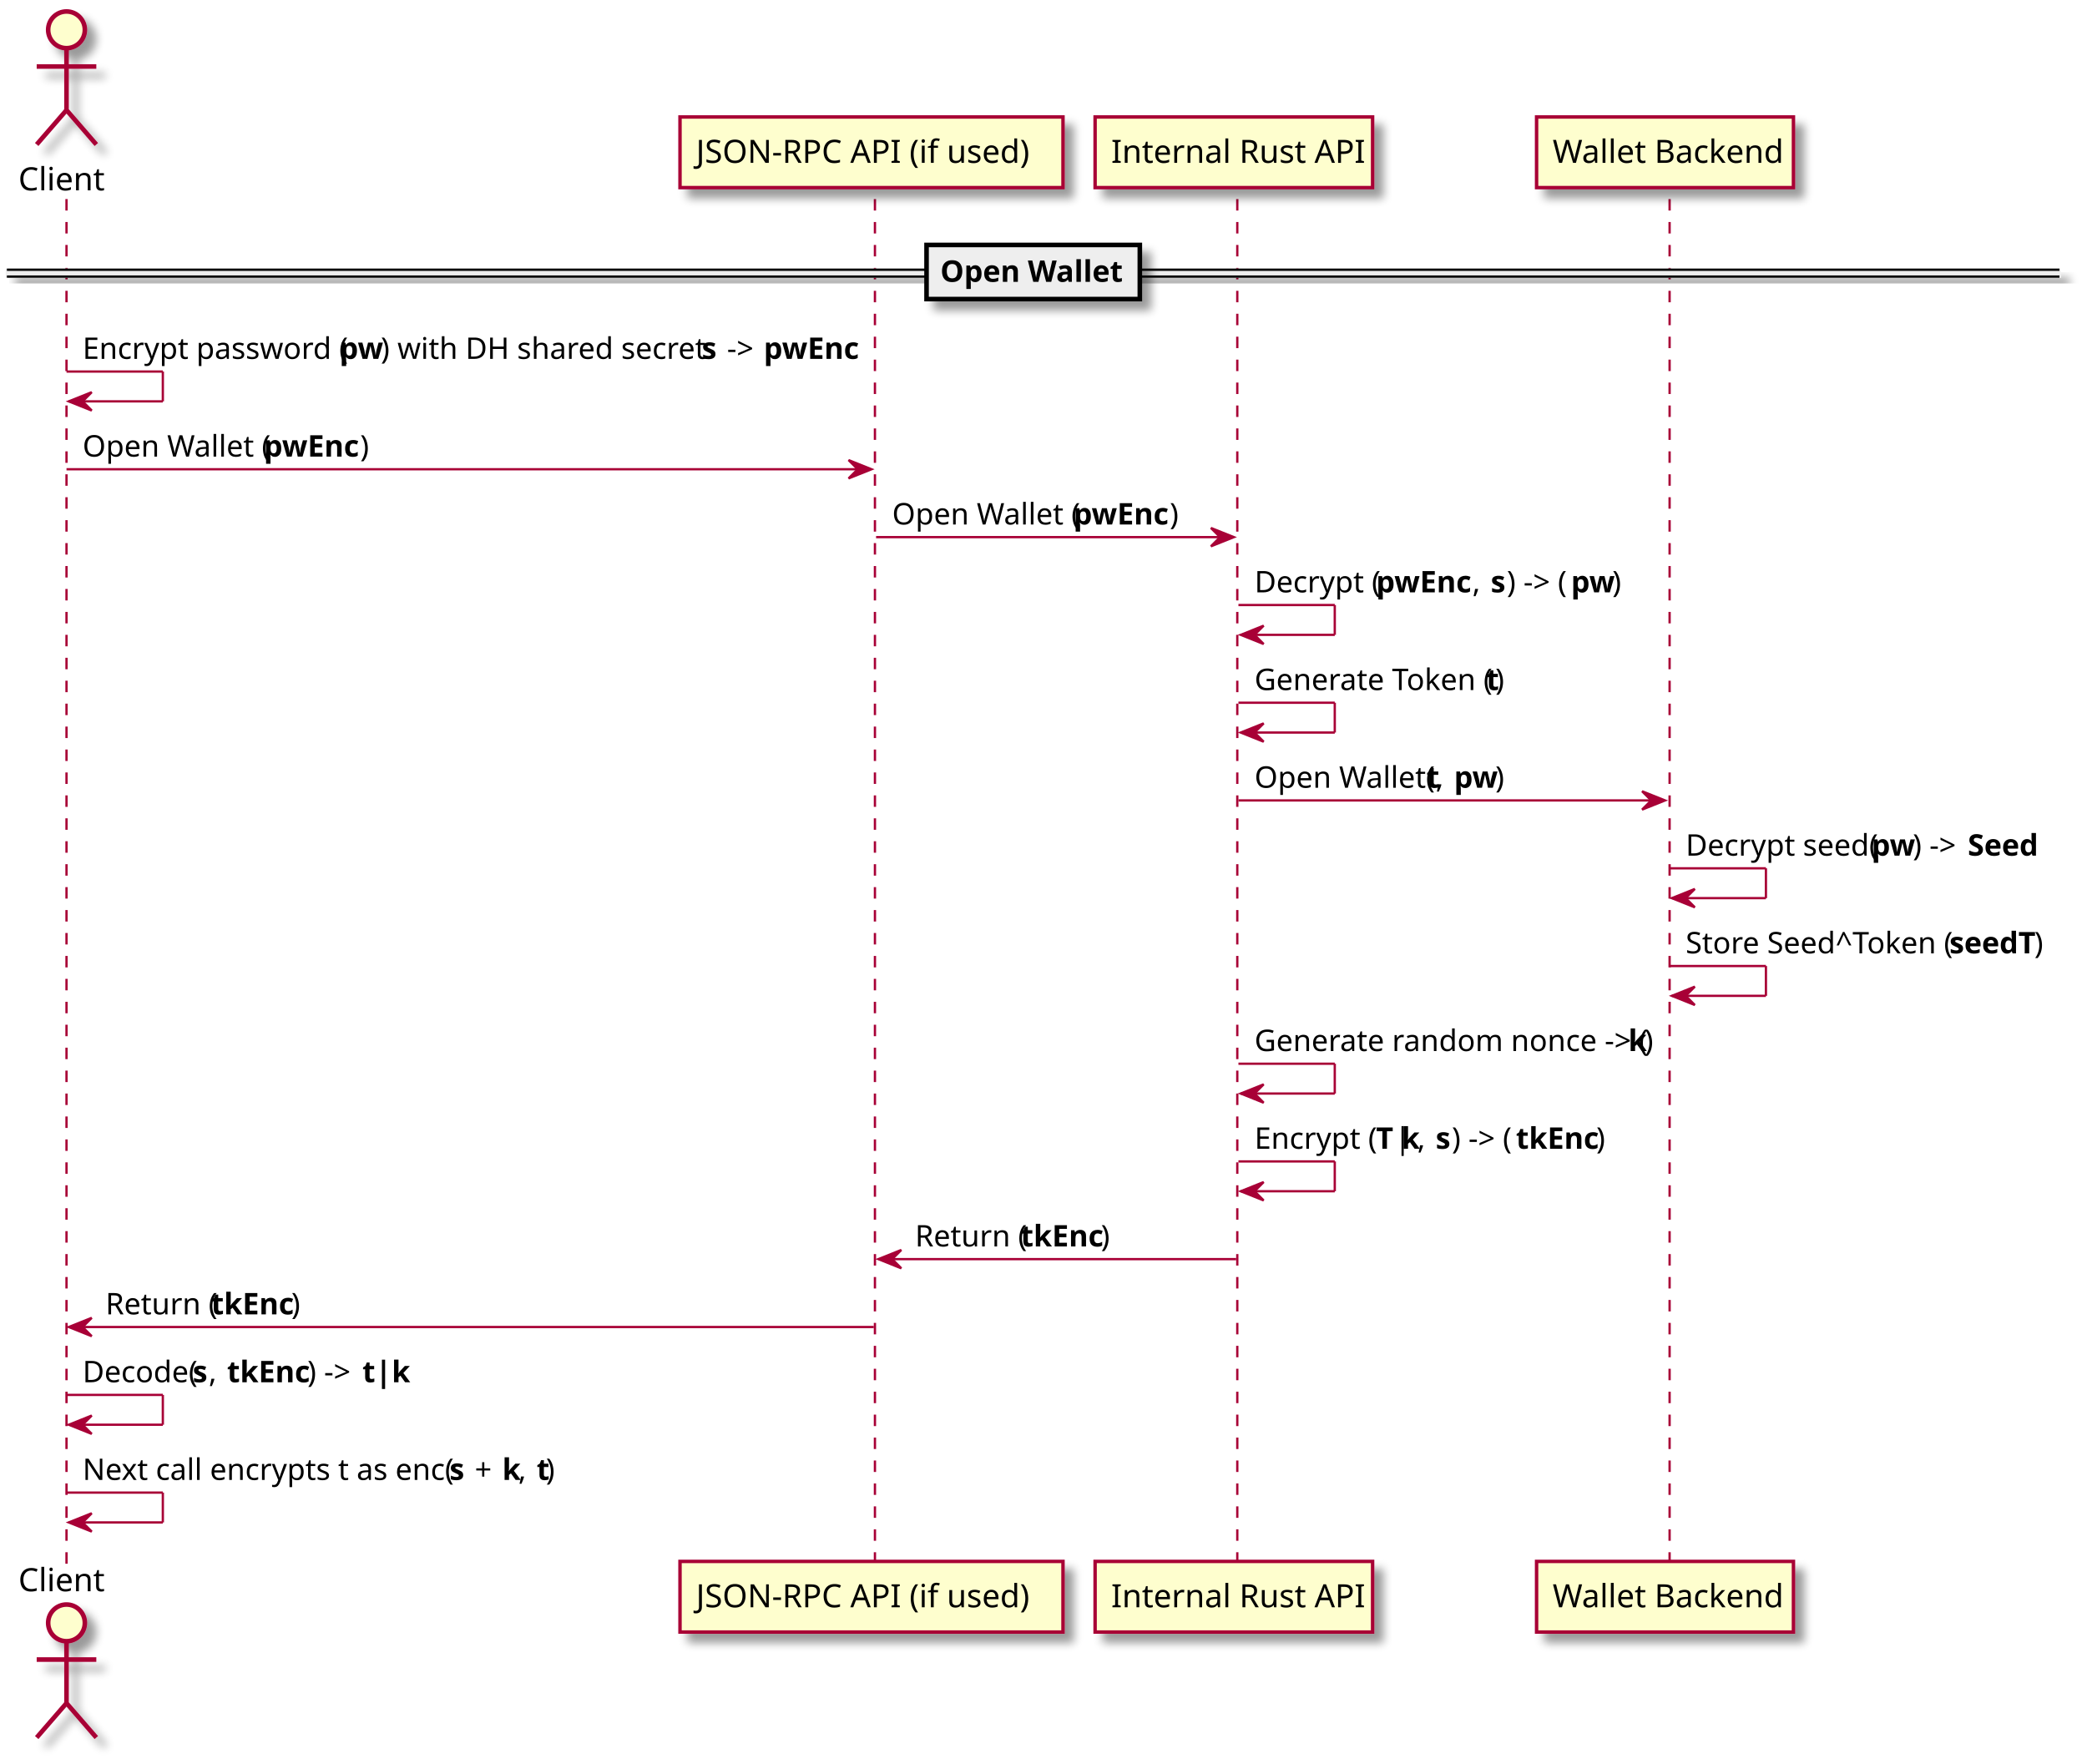
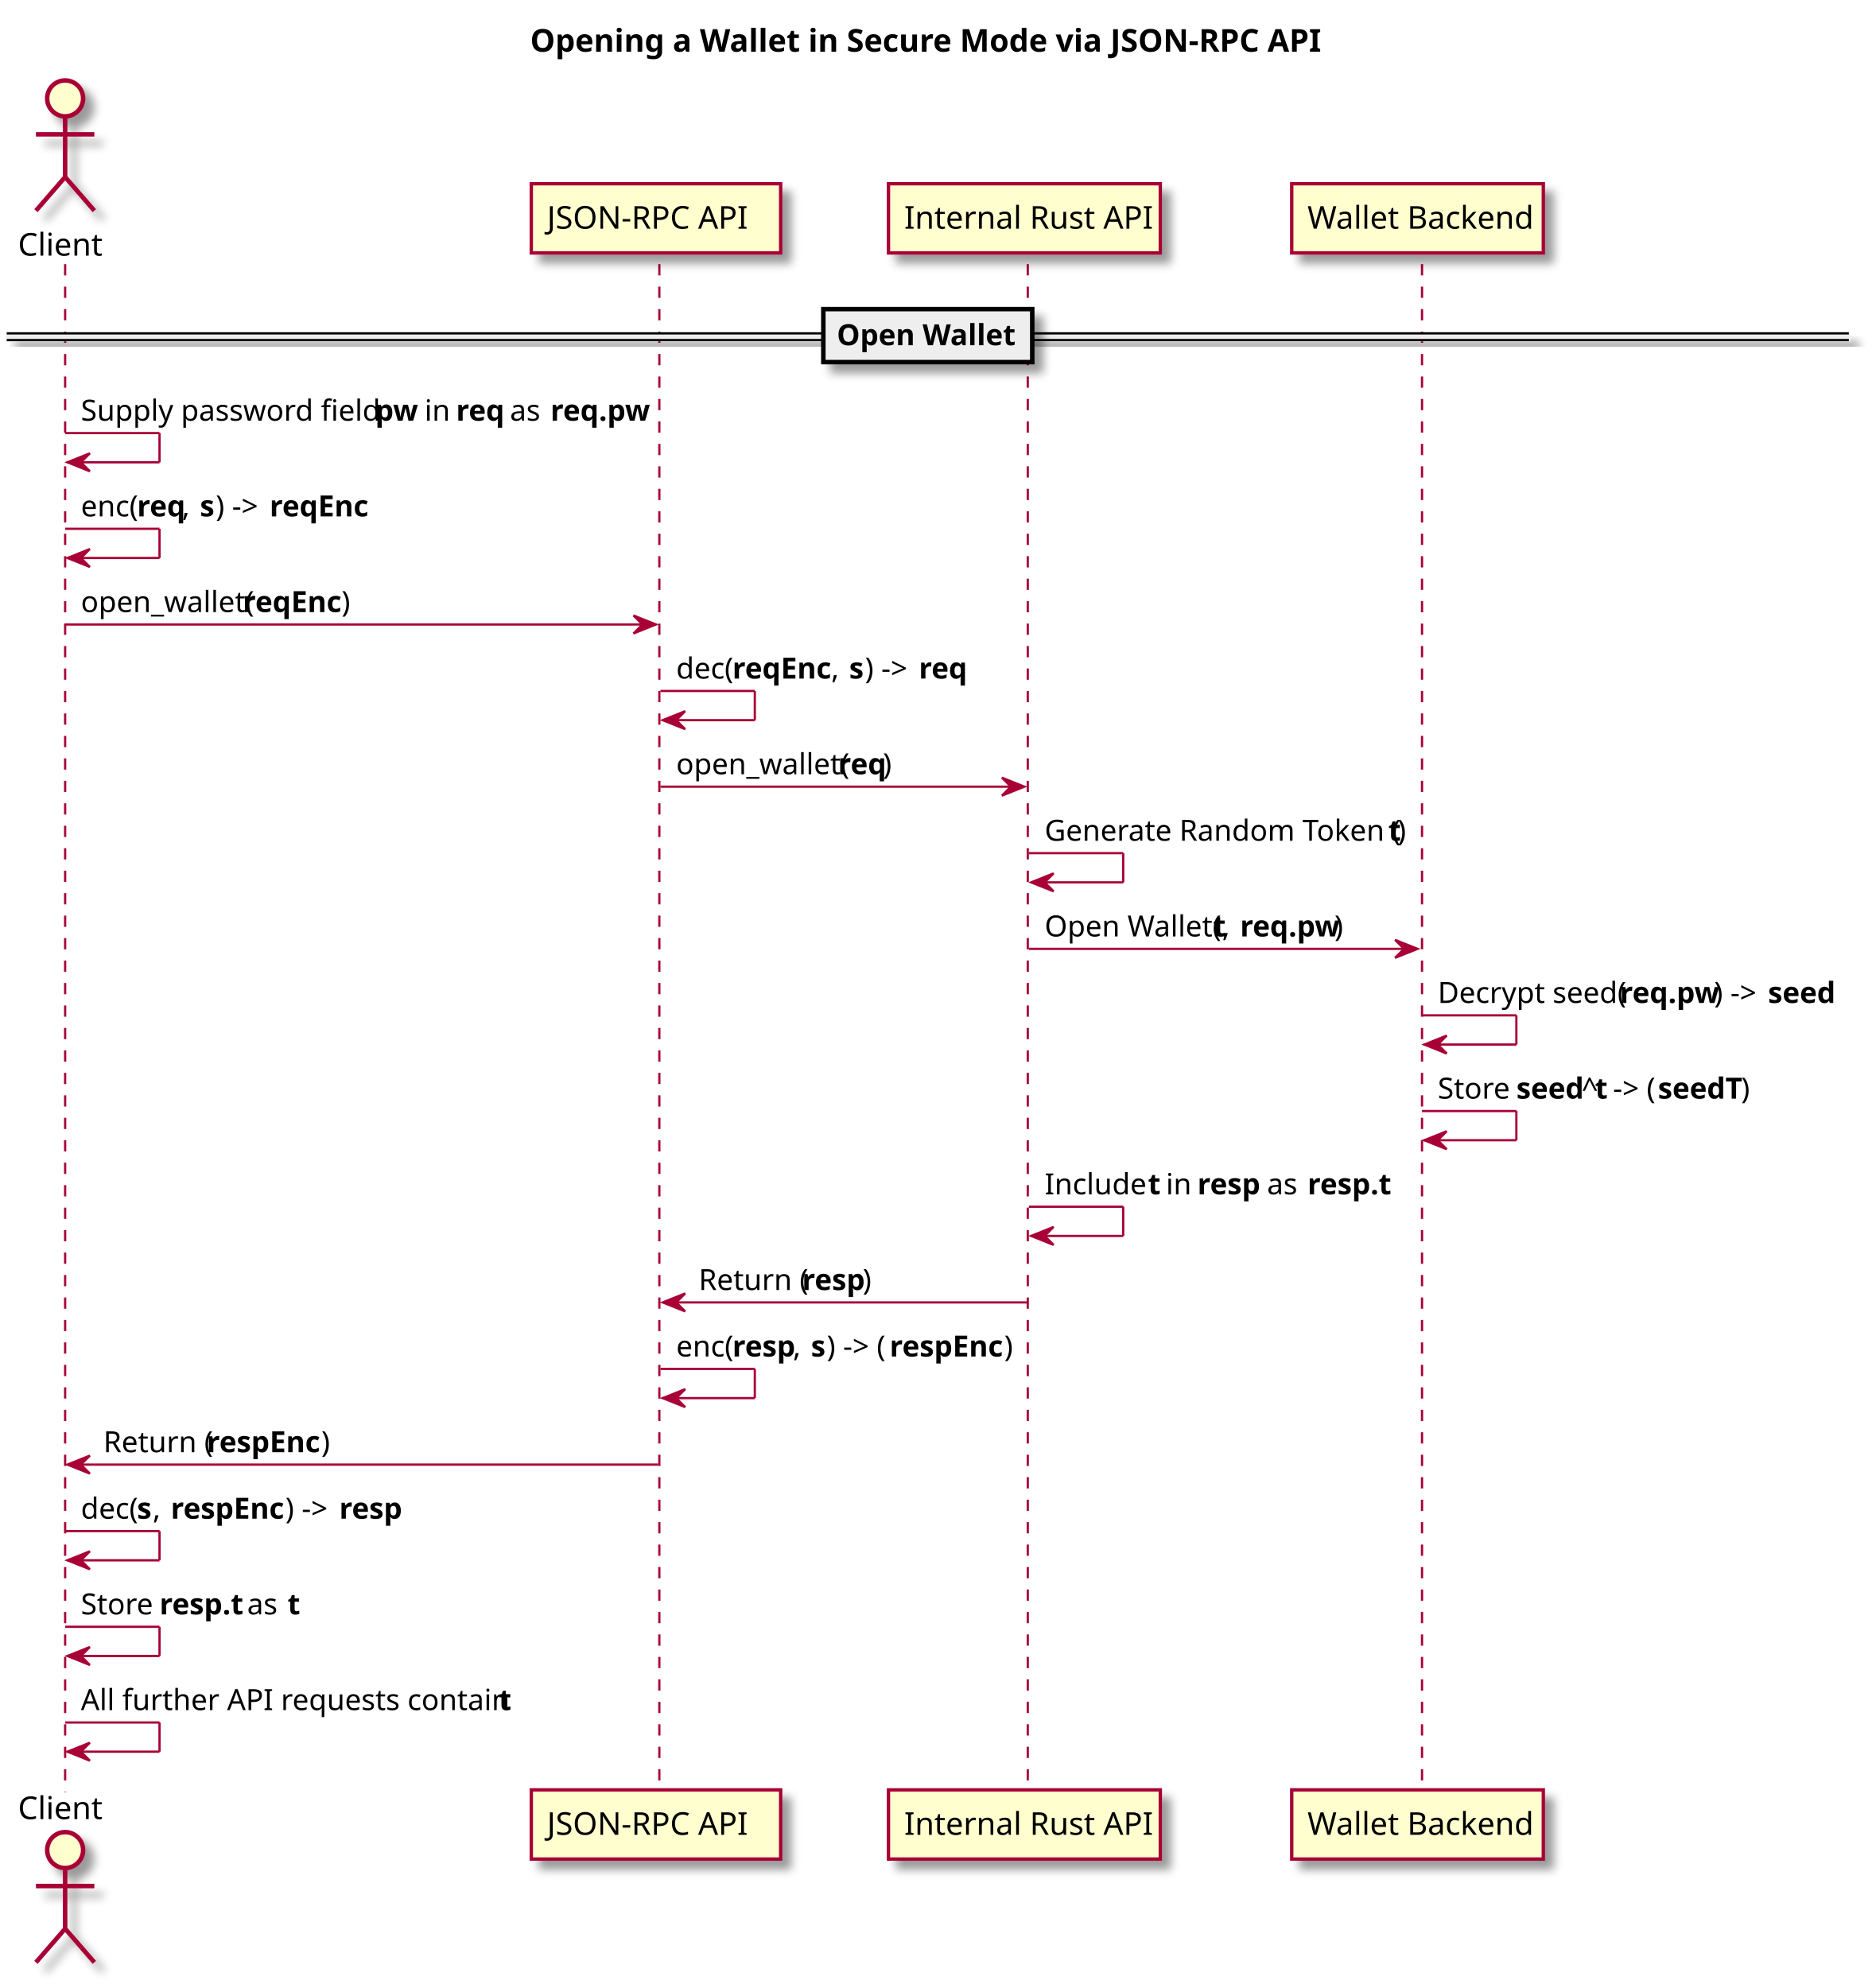
- <svg xmlns="http://www.w3.org/2000/svg" contentScriptType="application/ecmascript" contentStyleType="text/css" height="769px" preserveAspectRatio="none" style="width:910px;height:769px;" version="1.1" viewBox="0 0 910 769" width="910px" zoomAndPan="magnify">
+ <svg xmlns="http://www.w3.org/2000/svg" contentScriptType="application/ecmascript" contentStyleType="text/css" height="885px" preserveAspectRatio="none" style="width:835px;height:885px;" version="1.1" viewBox="0 0 835 885" width="835px" zoomAndPan="magnify">
  <defs>
-     <filter height="300%" id="fczcr9unt7m9t" width="300%" x="-1" y="-1">
+     <filter height="300%" id="flfa17tx7fhug" width="300%" x="-1" y="-1">
      <feGaussianBlur result="blurOut" stdDeviation="2.0" />
      <feColorMatrix in="blurOut" result="blurOut2" type="matrix" values="0 0 0 0 0 0 0 0 0 0 0 0 0 0 0 0 0 0 .4 0" />
      <feOffset dx="4.0" dy="4.0" in="blurOut2" result="blurOut3" />
      <feBlend in="SourceGraphic" in2="blurOut3" mode="normal" />
    </filter>
  </defs>
  <g>
-     <line style="stroke: #A80036; stroke-width: 1.0; stroke-dasharray: 5.0,5.0;" x1="29" x2="29" y1="86.8" y2="681.8" />
-     <line style="stroke: #A80036; stroke-width: 1.0; stroke-dasharray: 5.0,5.0;" x1="381.5" x2="381.5" y1="86.8" y2="681.8" />
-     <line style="stroke: #A80036; stroke-width: 1.0; stroke-dasharray: 5.0,5.0;" x1="539.5" x2="539.5" y1="86.8" y2="681.8" />
-     <line style="stroke: #A80036; stroke-width: 1.0; stroke-dasharray: 5.0,5.0;" x1="728" x2="728" y1="86.8" y2="681.8" />
-     <text fill="#000000" font-family="sans-serif" font-size="14" lengthAdjust="spacingAndGlyphs" textLength="36" x="8" y="83.006">Client</text>
-     <ellipse cx="29" cy="13" fill="#FEFECE" filter="url(#fczcr9unt7m9t)" rx="8" ry="8" style="stroke: #A80036; stroke-width: 2.0;" />
-     <path d="M29,21 L29,48 M16,29 L42,29 M29,48 L16,63 M29,48 L42,63 " fill="none" filter="url(#fczcr9unt7m9t)" style="stroke: #A80036; stroke-width: 2.0;" />
-     <text fill="#000000" font-family="sans-serif" font-size="14" lengthAdjust="spacingAndGlyphs" textLength="36" x="8" y="693.806">Client</text>
-     <ellipse cx="29" cy="707.6" fill="#FEFECE" filter="url(#fczcr9unt7m9t)" rx="8" ry="8" style="stroke: #A80036; stroke-width: 2.0;" />
-     <path d="M29,715.6 L29,742.6 M16,723.6 L42,723.6 M29,742.6 L16,757.6 M29,742.6 L42,757.6 " fill="none" filter="url(#fczcr9unt7m9t)" style="stroke: #A80036; stroke-width: 2.0;" />
-     <rect fill="#FEFECE" filter="url(#fczcr9unt7m9t)" height="30.8" style="stroke: #A80036; stroke-width: 1.5;" width="167" x="296.5" y="51" />
-     <text fill="#000000" font-family="sans-serif" font-size="14" lengthAdjust="spacingAndGlyphs" textLength="153" x="303.5" y="71.006">JSON-RPC API (if used)</text>
-     <rect fill="#FEFECE" filter="url(#fczcr9unt7m9t)" height="30.8" style="stroke: #A80036; stroke-width: 1.5;" width="167" x="296.5" y="680.8" />
-     <text fill="#000000" font-family="sans-serif" font-size="14" lengthAdjust="spacingAndGlyphs" textLength="153" x="303.5" y="700.806">JSON-RPC API (if used)</text>
-     <rect fill="#FEFECE" filter="url(#fczcr9unt7m9t)" height="30.8" style="stroke: #A80036; stroke-width: 1.5;" width="121" x="477.5" y="51" />
-     <text fill="#000000" font-family="sans-serif" font-size="14" lengthAdjust="spacingAndGlyphs" textLength="107" x="484.5" y="71.006">Internal Rust API</text>
-     <rect fill="#FEFECE" filter="url(#fczcr9unt7m9t)" height="30.8" style="stroke: #A80036; stroke-width: 1.5;" width="121" x="477.5" y="680.8" />
-     <text fill="#000000" font-family="sans-serif" font-size="14" lengthAdjust="spacingAndGlyphs" textLength="107" x="484.5" y="700.806">Internal Rust API</text>
-     <rect fill="#FEFECE" filter="url(#fczcr9unt7m9t)" height="30.8" style="stroke: #A80036; stroke-width: 1.5;" width="112" x="670" y="51" />
-     <text fill="#000000" font-family="sans-serif" font-size="14" lengthAdjust="spacingAndGlyphs" textLength="98" x="677" y="71.006">Wallet Backend</text>
-     <rect fill="#FEFECE" filter="url(#fczcr9unt7m9t)" height="30.8" style="stroke: #A80036; stroke-width: 1.5;" width="112" x="670" y="680.8" />
-     <text fill="#000000" font-family="sans-serif" font-size="14" lengthAdjust="spacingAndGlyphs" textLength="98" x="677" y="700.806">Wallet Backend</text>
-     <rect fill="#EEEEEE" filter="url(#fczcr9unt7m9t)" height="3" style="stroke: #EEEEEE; stroke-width: 1.0;" width="895" x="3" y="117.6" />
-     <line style="stroke: #000000; stroke-width: 1.0;" x1="3" x2="898" y1="117.6" y2="117.6" />
-     <line style="stroke: #000000; stroke-width: 1.0;" x1="3" x2="898" y1="120.6" y2="120.6" />
-     <rect fill="#EEEEEE" filter="url(#fczcr9unt7m9t)" height="23.6" style="stroke: #000000; stroke-width: 2.0;" width="93" x="404" y="106.8" />
-     <text fill="#000000" font-family="sans-serif" font-size="13" font-weight="bold" lengthAdjust="spacingAndGlyphs" textLength="75" x="410" y="122.877">Open Wallet</text>
-     <line style="stroke: #A80036; stroke-width: 1.0;" x1="29" x2="71" y1="162" y2="162" />
-     <line style="stroke: #A80036; stroke-width: 1.0;" x1="71" x2="71" y1="162" y2="175" />
-     <line style="stroke: #A80036; stroke-width: 1.0;" x1="30" x2="71" y1="175" y2="175" />
-     <polygon fill="#A80036" points="40,171,30,175,40,179,36,175" style="stroke: #A80036; stroke-width: 1.0;" />
-     <text fill="#000000" font-family="sans-serif" font-size="13" lengthAdjust="spacingAndGlyphs" textLength="112" x="36" y="156.477">Encrypt password (</text>
-     <text fill="#000000" font-family="sans-serif" font-size="13" font-weight="bold" lengthAdjust="spacingAndGlyphs" textLength="18" x="148" y="156.477">pw</text>
-     <text fill="#000000" font-family="sans-serif" font-size="13" lengthAdjust="spacingAndGlyphs" textLength="136" x="166" y="156.477">) with DH shared secret</text>
-     <text fill="#000000" font-family="sans-serif" font-size="13" font-weight="bold" lengthAdjust="spacingAndGlyphs" textLength="7" x="306" y="156.477">s</text>
-     <text fill="#000000" font-family="sans-serif" font-size="13" lengthAdjust="spacingAndGlyphs" textLength="12" x="317" y="156.477">-&gt;</text>
-     <text fill="#000000" font-family="sans-serif" font-size="13" font-weight="bold" lengthAdjust="spacingAndGlyphs" textLength="42" x="333" y="156.477">pwEnc</text>
-     <polygon fill="#A80036" points="370,200.6,380,204.6,370,208.6,374,204.6" style="stroke: #A80036; stroke-width: 1.0;" />
-     <line style="stroke: #A80036; stroke-width: 1.0;" x1="29" x2="376" y1="204.6" y2="204.6" />
-     <text fill="#000000" font-family="sans-serif" font-size="13" lengthAdjust="spacingAndGlyphs" textLength="79" x="36" y="199.077">Open Wallet (</text>
-     <text fill="#000000" font-family="sans-serif" font-size="13" font-weight="bold" lengthAdjust="spacingAndGlyphs" textLength="42" x="115" y="199.077">pwEnc</text>
-     <text fill="#000000" font-family="sans-serif" font-size="13" lengthAdjust="spacingAndGlyphs" textLength="4" x="157" y="199.077">)</text>
-     <polygon fill="#A80036" points="528,230.2,538,234.2,528,238.2,532,234.2" style="stroke: #A80036; stroke-width: 1.0;" />
-     <line style="stroke: #A80036; stroke-width: 1.0;" x1="382" x2="534" y1="234.2" y2="234.2" />
-     <text fill="#000000" font-family="sans-serif" font-size="13" lengthAdjust="spacingAndGlyphs" textLength="79" x="389" y="228.677">Open Wallet (</text>
-     <text fill="#000000" font-family="sans-serif" font-size="13" font-weight="bold" lengthAdjust="spacingAndGlyphs" textLength="42" x="468" y="228.677">pwEnc</text>
-     <text fill="#000000" font-family="sans-serif" font-size="13" lengthAdjust="spacingAndGlyphs" textLength="4" x="510" y="228.677">)</text>
-     <line style="stroke: #A80036; stroke-width: 1.0;" x1="540" x2="582" y1="263.8" y2="263.8" />
-     <line style="stroke: #A80036; stroke-width: 1.0;" x1="582" x2="582" y1="263.8" y2="276.8" />
-     <line style="stroke: #A80036; stroke-width: 1.0;" x1="541" x2="582" y1="276.8" y2="276.8" />
-     <polygon fill="#A80036" points="551,272.8,541,276.8,551,280.8,547,276.8" style="stroke: #A80036; stroke-width: 1.0;" />
-     <text fill="#000000" font-family="sans-serif" font-size="13" lengthAdjust="spacingAndGlyphs" textLength="53" x="547" y="258.277">Decrypt (</text>
-     <text fill="#000000" font-family="sans-serif" font-size="13" font-weight="bold" lengthAdjust="spacingAndGlyphs" textLength="42" x="600" y="258.277">pwEnc</text>
-     <text fill="#000000" font-family="sans-serif" font-size="13" lengthAdjust="spacingAndGlyphs" textLength="4" x="642" y="258.277">,</text>
-     <text fill="#000000" font-family="sans-serif" font-size="13" font-weight="bold" lengthAdjust="spacingAndGlyphs" textLength="7" x="650" y="258.277">s</text>
-     <text fill="#000000" font-family="sans-serif" font-size="13" lengthAdjust="spacingAndGlyphs" textLength="28" x="657" y="258.277">) -&gt; (</text>
-     <text fill="#000000" font-family="sans-serif" font-size="13" font-weight="bold" lengthAdjust="spacingAndGlyphs" textLength="18" x="685" y="258.277">pw</text>
-     <text fill="#000000" font-family="sans-serif" font-size="13" lengthAdjust="spacingAndGlyphs" textLength="4" x="703" y="258.277">)</text>
-     <line style="stroke: #A80036; stroke-width: 1.0;" x1="540" x2="582" y1="306.4" y2="306.4" />
-     <line style="stroke: #A80036; stroke-width: 1.0;" x1="582" x2="582" y1="306.4" y2="319.4" />
-     <line style="stroke: #A80036; stroke-width: 1.0;" x1="541" x2="582" y1="319.4" y2="319.4" />
-     <polygon fill="#A80036" points="551,315.4,541,319.4,551,323.4,547,319.4" style="stroke: #A80036; stroke-width: 1.0;" />
-     <text fill="#000000" font-family="sans-serif" font-size="13" lengthAdjust="spacingAndGlyphs" textLength="101" x="547" y="300.877">Generate Token (</text>
-     <text fill="#000000" font-family="sans-serif" font-size="13" font-weight="bold" lengthAdjust="spacingAndGlyphs" textLength="4" x="648" y="300.877">t</text>
-     <text fill="#000000" font-family="sans-serif" font-size="13" lengthAdjust="spacingAndGlyphs" textLength="4" x="652" y="300.877">)</text>
-     <polygon fill="#A80036" points="716,345,726,349,716,353,720,349" style="stroke: #A80036; stroke-width: 1.0;" />
-     <line style="stroke: #A80036; stroke-width: 1.0;" x1="540" x2="722" y1="349" y2="349" />
-     <text fill="#000000" font-family="sans-serif" font-size="13" lengthAdjust="spacingAndGlyphs" textLength="75" x="547" y="343.477">Open Wallet(</text>
-     <text fill="#000000" font-family="sans-serif" font-size="13" font-weight="bold" lengthAdjust="spacingAndGlyphs" textLength="4" x="622" y="343.477">t</text>
-     <text fill="#000000" font-family="sans-serif" font-size="13" lengthAdjust="spacingAndGlyphs" textLength="4" x="626" y="343.477">,</text>
-     <text fill="#000000" font-family="sans-serif" font-size="13" font-weight="bold" lengthAdjust="spacingAndGlyphs" textLength="18" x="634" y="343.477">pw</text>
-     <text fill="#000000" font-family="sans-serif" font-size="13" lengthAdjust="spacingAndGlyphs" textLength="4" x="652" y="343.477">)</text>
-     <line style="stroke: #A80036; stroke-width: 1.0;" x1="728" x2="770" y1="378.6" y2="378.6" />
-     <line style="stroke: #A80036; stroke-width: 1.0;" x1="770" x2="770" y1="378.6" y2="391.6" />
-     <line style="stroke: #A80036; stroke-width: 1.0;" x1="729" x2="770" y1="391.6" y2="391.6" />
-     <polygon fill="#A80036" points="739,387.6,729,391.6,739,395.6,735,391.6" style="stroke: #A80036; stroke-width: 1.0;" />
-     <text fill="#000000" font-family="sans-serif" font-size="13" lengthAdjust="spacingAndGlyphs" textLength="81" x="735" y="373.077">Decrypt seed(</text>
-     <text fill="#000000" font-family="sans-serif" font-size="13" font-weight="bold" lengthAdjust="spacingAndGlyphs" textLength="18" x="816" y="373.077">pw</text>
-     <text fill="#000000" font-family="sans-serif" font-size="13" lengthAdjust="spacingAndGlyphs" textLength="20" x="834" y="373.077">) -&gt;</text>
-     <text fill="#000000" font-family="sans-serif" font-size="13" font-weight="bold" lengthAdjust="spacingAndGlyphs" textLength="31" x="858" y="373.077">Seed</text>
-     <line style="stroke: #A80036; stroke-width: 1.0;" x1="728" x2="770" y1="421.2" y2="421.2" />
-     <line style="stroke: #A80036; stroke-width: 1.0;" x1="770" x2="770" y1="421.2" y2="434.2" />
-     <line style="stroke: #A80036; stroke-width: 1.0;" x1="729" x2="770" y1="434.2" y2="434.2" />
-     <polygon fill="#A80036" points="739,430.2,729,434.2,739,438.2,735,434.2" style="stroke: #A80036; stroke-width: 1.0;" />
-     <text fill="#000000" font-family="sans-serif" font-size="13" lengthAdjust="spacingAndGlyphs" textLength="115" x="735" y="415.677">Store Seed^Token (</text>
-     <text fill="#000000" font-family="sans-serif" font-size="13" font-weight="bold" lengthAdjust="spacingAndGlyphs" textLength="37" x="850" y="415.677">seedT</text>
-     <text fill="#000000" font-family="sans-serif" font-size="13" lengthAdjust="spacingAndGlyphs" textLength="4" x="887" y="415.677">)</text>
-     <line style="stroke: #A80036; stroke-width: 1.0;" x1="540" x2="582" y1="463.8" y2="463.8" />
-     <line style="stroke: #A80036; stroke-width: 1.0;" x1="582" x2="582" y1="463.8" y2="476.8" />
-     <line style="stroke: #A80036; stroke-width: 1.0;" x1="541" x2="582" y1="476.8" y2="476.8" />
-     <polygon fill="#A80036" points="551,472.8,541,476.8,551,480.8,547,476.8" style="stroke: #A80036; stroke-width: 1.0;" />
-     <text fill="#000000" font-family="sans-serif" font-size="13" lengthAdjust="spacingAndGlyphs" textLength="163" x="547" y="458.277">Generate random nonce -&gt; (</text>
-     <text fill="#000000" font-family="sans-serif" font-size="13" font-weight="bold" lengthAdjust="spacingAndGlyphs" textLength="7" x="710" y="458.277">k</text>
-     <text fill="#000000" font-family="sans-serif" font-size="13" lengthAdjust="spacingAndGlyphs" textLength="4" x="717" y="458.277">)</text>
-     <line style="stroke: #A80036; stroke-width: 1.0;" x1="540" x2="582" y1="506.4" y2="506.4" />
-     <line style="stroke: #A80036; stroke-width: 1.0;" x1="582" x2="582" y1="506.4" y2="519.4" />
-     <line style="stroke: #A80036; stroke-width: 1.0;" x1="541" x2="582" y1="519.4" y2="519.4" />
-     <polygon fill="#A80036" points="551,515.4,541,519.4,551,523.4,547,519.4" style="stroke: #A80036; stroke-width: 1.0;" />
-     <text fill="#000000" font-family="sans-serif" font-size="13" lengthAdjust="spacingAndGlyphs" textLength="53" x="547" y="500.877">Encrypt (</text>
-     <text fill="#000000" font-family="sans-serif" font-size="13" font-weight="bold" lengthAdjust="spacingAndGlyphs" textLength="8" x="600" y="500.877">T</text>
-     <text fill="#000000" font-family="sans-serif" font-size="13" lengthAdjust="spacingAndGlyphs" textLength="3" x="608" y="500.877">|</text>
-     <text fill="#000000" font-family="sans-serif" font-size="13" font-weight="bold" lengthAdjust="spacingAndGlyphs" textLength="7" x="611" y="500.877">k</text>
-     <text fill="#000000" font-family="sans-serif" font-size="13" lengthAdjust="spacingAndGlyphs" textLength="4" x="618" y="500.877">,</text>
-     <text fill="#000000" font-family="sans-serif" font-size="13" font-weight="bold" lengthAdjust="spacingAndGlyphs" textLength="7" x="626" y="500.877">s</text>
-     <text fill="#000000" font-family="sans-serif" font-size="13" lengthAdjust="spacingAndGlyphs" textLength="28" x="633" y="500.877">) -&gt; (</text>
-     <text fill="#000000" font-family="sans-serif" font-size="13" font-weight="bold" lengthAdjust="spacingAndGlyphs" textLength="35" x="661" y="500.877">tkEnc</text>
-     <text fill="#000000" font-family="sans-serif" font-size="13" lengthAdjust="spacingAndGlyphs" textLength="4" x="696" y="500.877">)</text>
-     <polygon fill="#A80036" points="393,545,383,549,393,553,389,549" style="stroke: #A80036; stroke-width: 1.0;" />
-     <line style="stroke: #A80036; stroke-width: 1.0;" x1="387" x2="539" y1="549" y2="549" />
-     <text fill="#000000" font-family="sans-serif" font-size="13" lengthAdjust="spacingAndGlyphs" textLength="46" x="399" y="543.477">Return (</text>
-     <text fill="#000000" font-family="sans-serif" font-size="13" font-weight="bold" lengthAdjust="spacingAndGlyphs" textLength="35" x="445" y="543.477">tkEnc</text>
-     <text fill="#000000" font-family="sans-serif" font-size="13" lengthAdjust="spacingAndGlyphs" textLength="4" x="480" y="543.477">)</text>
-     <polygon fill="#A80036" points="40,574.6,30,578.6,40,582.6,36,578.6" style="stroke: #A80036; stroke-width: 1.0;" />
-     <line style="stroke: #A80036; stroke-width: 1.0;" x1="34" x2="381" y1="578.6" y2="578.6" />
-     <text fill="#000000" font-family="sans-serif" font-size="13" lengthAdjust="spacingAndGlyphs" textLength="46" x="46" y="573.077">Return (</text>
-     <text fill="#000000" font-family="sans-serif" font-size="13" font-weight="bold" lengthAdjust="spacingAndGlyphs" textLength="35" x="92" y="573.077">tkEnc</text>
-     <text fill="#000000" font-family="sans-serif" font-size="13" lengthAdjust="spacingAndGlyphs" textLength="4" x="127" y="573.077">)</text>
-     <line style="stroke: #A80036; stroke-width: 1.0;" x1="29" x2="71" y1="608.2" y2="608.2" />
-     <line style="stroke: #A80036; stroke-width: 1.0;" x1="71" x2="71" y1="608.2" y2="621.2" />
-     <line style="stroke: #A80036; stroke-width: 1.0;" x1="30" x2="71" y1="621.2" y2="621.2" />
-     <polygon fill="#A80036" points="40,617.2,30,621.2,40,625.2,36,621.2" style="stroke: #A80036; stroke-width: 1.0;" />
-     <text fill="#000000" font-family="sans-serif" font-size="13" lengthAdjust="spacingAndGlyphs" textLength="48" x="36" y="602.677">Decode(</text>
-     <text fill="#000000" font-family="sans-serif" font-size="13" font-weight="bold" lengthAdjust="spacingAndGlyphs" textLength="7" x="84" y="602.677">s</text>
-     <text fill="#000000" font-family="sans-serif" font-size="13" lengthAdjust="spacingAndGlyphs" textLength="4" x="91" y="602.677">,</text>
-     <text fill="#000000" font-family="sans-serif" font-size="13" font-weight="bold" lengthAdjust="spacingAndGlyphs" textLength="35" x="99" y="602.677">tkEnc</text>
-     <text fill="#000000" font-family="sans-serif" font-size="13" lengthAdjust="spacingAndGlyphs" textLength="20" x="134" y="602.677">) -&gt;</text>
-     <text fill="#000000" font-family="sans-serif" font-size="13" font-weight="bold" lengthAdjust="spacingAndGlyphs" textLength="15" x="158" y="602.677">t|k</text>
-     <line style="stroke: #A80036; stroke-width: 1.0;" x1="29" x2="71" y1="650.8" y2="650.8" />
-     <line style="stroke: #A80036; stroke-width: 1.0;" x1="71" x2="71" y1="650.8" y2="663.8" />
-     <line style="stroke: #A80036; stroke-width: 1.0;" x1="30" x2="71" y1="663.8" y2="663.8" />
-     <polygon fill="#A80036" points="40,659.8,30,663.8,40,667.8,36,663.8" style="stroke: #A80036; stroke-width: 1.0;" />
-     <text fill="#000000" font-family="sans-serif" font-size="13" lengthAdjust="spacingAndGlyphs" textLength="160" x="36" y="645.277">Next call encrypts t as enc(</text>
-     <text fill="#000000" font-family="sans-serif" font-size="13" font-weight="bold" lengthAdjust="spacingAndGlyphs" textLength="7" x="196" y="645.277">s</text>
-     <text fill="#000000" font-family="sans-serif" font-size="13" lengthAdjust="spacingAndGlyphs" textLength="8" x="207" y="645.277">+</text>
-     <text fill="#000000" font-family="sans-serif" font-size="13" font-weight="bold" lengthAdjust="spacingAndGlyphs" textLength="7" x="219" y="645.277">k</text>
-     <text fill="#000000" font-family="sans-serif" font-size="13" lengthAdjust="spacingAndGlyphs" textLength="4" x="226" y="645.277">,</text>
-     <text fill="#000000" font-family="sans-serif" font-size="13" font-weight="bold" lengthAdjust="spacingAndGlyphs" textLength="4" x="234" y="645.277">t</text>
-     <text fill="#000000" font-family="sans-serif" font-size="13" lengthAdjust="spacingAndGlyphs" textLength="4" x="238" y="645.277">)</text>
+     <text fill="#000000" font-family="sans-serif" font-size="14" font-weight="bold" lengthAdjust="spacingAndGlyphs" textLength="354" x="236" y="23.006">Opening a Wallet in Secure Mode via JSON-RPC API</text>
+     <line style="stroke: #A80036; stroke-width: 1.0; stroke-dasharray: 5.0,5.0;" x1="29" x2="29" y1="117.6" y2="797.8" />
+     <line style="stroke: #A80036; stroke-width: 1.0; stroke-dasharray: 5.0,5.0;" x1="293.5" x2="293.5" y1="117.6" y2="797.8" />
+     <line style="stroke: #A80036; stroke-width: 1.0; stroke-dasharray: 5.0,5.0;" x1="457.5" x2="457.5" y1="117.6" y2="797.8" />
+     <line style="stroke: #A80036; stroke-width: 1.0; stroke-dasharray: 5.0,5.0;" x1="633" x2="633" y1="117.6" y2="797.8" />
+     <text fill="#000000" font-family="sans-serif" font-size="14" lengthAdjust="spacingAndGlyphs" textLength="36" x="8" y="113.806">Client</text>
+     <ellipse cx="29" cy="43.8" fill="#FEFECE" filter="url(#flfa17tx7fhug)" rx="8" ry="8" style="stroke: #A80036; stroke-width: 2.0;" />
+     <path d="M29,51.8 L29,78.8 M16,59.8 L42,59.8 M29,78.8 L16,93.8 M29,78.8 L42,93.8 " fill="none" filter="url(#flfa17tx7fhug)" style="stroke: #A80036; stroke-width: 2.0;" />
+     <text fill="#000000" font-family="sans-serif" font-size="14" lengthAdjust="spacingAndGlyphs" textLength="36" x="8" y="809.806">Client</text>
+     <ellipse cx="29" cy="823.6" fill="#FEFECE" filter="url(#flfa17tx7fhug)" rx="8" ry="8" style="stroke: #A80036; stroke-width: 2.0;" />
+     <path d="M29,831.6 L29,858.6 M16,839.6 L42,839.6 M29,858.6 L16,873.6 M29,858.6 L42,873.6 " fill="none" filter="url(#flfa17tx7fhug)" style="stroke: #A80036; stroke-width: 2.0;" />
+     <rect fill="#FEFECE" filter="url(#flfa17tx7fhug)" height="30.8" style="stroke: #A80036; stroke-width: 1.5;" width="111" x="236.5" y="81.8" />
+     <text fill="#000000" font-family="sans-serif" font-size="14" lengthAdjust="spacingAndGlyphs" textLength="97" x="243.5" y="101.806">JSON-RPC API</text>
+     <rect fill="#FEFECE" filter="url(#flfa17tx7fhug)" height="30.8" style="stroke: #A80036; stroke-width: 1.5;" width="111" x="236.5" y="796.8" />
+     <text fill="#000000" font-family="sans-serif" font-size="14" lengthAdjust="spacingAndGlyphs" textLength="97" x="243.5" y="816.806">JSON-RPC API</text>
+     <rect fill="#FEFECE" filter="url(#flfa17tx7fhug)" height="30.8" style="stroke: #A80036; stroke-width: 1.5;" width="121" x="395.5" y="81.8" />
+     <text fill="#000000" font-family="sans-serif" font-size="14" lengthAdjust="spacingAndGlyphs" textLength="107" x="402.5" y="101.806">Internal Rust API</text>
+     <rect fill="#FEFECE" filter="url(#flfa17tx7fhug)" height="30.8" style="stroke: #A80036; stroke-width: 1.5;" width="121" x="395.5" y="796.8" />
+     <text fill="#000000" font-family="sans-serif" font-size="14" lengthAdjust="spacingAndGlyphs" textLength="107" x="402.5" y="816.806">Internal Rust API</text>
+     <rect fill="#FEFECE" filter="url(#flfa17tx7fhug)" height="30.8" style="stroke: #A80036; stroke-width: 1.5;" width="112" x="575" y="81.8" />
+     <text fill="#000000" font-family="sans-serif" font-size="14" lengthAdjust="spacingAndGlyphs" textLength="98" x="582" y="101.806">Wallet Backend</text>
+     <rect fill="#FEFECE" filter="url(#flfa17tx7fhug)" height="30.8" style="stroke: #A80036; stroke-width: 1.5;" width="112" x="575" y="796.8" />
+     <text fill="#000000" font-family="sans-serif" font-size="14" lengthAdjust="spacingAndGlyphs" textLength="98" x="582" y="816.806">Wallet Backend</text>
+     <rect fill="#EEEEEE" filter="url(#flfa17tx7fhug)" height="3" style="stroke: #EEEEEE; stroke-width: 1.0;" width="820" x="3" y="148.4" />
+     <line style="stroke: #000000; stroke-width: 1.0;" x1="3" x2="823" y1="148.4" y2="148.4" />
+     <line style="stroke: #000000; stroke-width: 1.0;" x1="3" x2="823" y1="151.4" y2="151.4" />
+     <rect fill="#EEEEEE" filter="url(#flfa17tx7fhug)" height="23.6" style="stroke: #000000; stroke-width: 2.0;" width="93" x="366.5" y="137.6" />
+     <text fill="#000000" font-family="sans-serif" font-size="13" font-weight="bold" lengthAdjust="spacingAndGlyphs" textLength="75" x="372.5" y="153.677">Open Wallet</text>
+     <line style="stroke: #A80036; stroke-width: 1.0;" x1="29" x2="71" y1="192.8" y2="192.8" />
+     <line style="stroke: #A80036; stroke-width: 1.0;" x1="71" x2="71" y1="192.8" y2="205.8" />
+     <line style="stroke: #A80036; stroke-width: 1.0;" x1="30" x2="71" y1="205.8" y2="205.8" />
+     <polygon fill="#A80036" points="40,201.8,30,205.8,40,209.8,36,205.8" style="stroke: #A80036; stroke-width: 1.0;" />
+     <text fill="#000000" font-family="sans-serif" font-size="13" lengthAdjust="spacingAndGlyphs" textLength="127" x="36" y="187.277">Supply password field</text>
+     <text fill="#000000" font-family="sans-serif" font-size="13" font-weight="bold" lengthAdjust="spacingAndGlyphs" textLength="18" x="167" y="187.277">pw</text>
+     <text fill="#000000" font-family="sans-serif" font-size="13" lengthAdjust="spacingAndGlyphs" textLength="10" x="189" y="187.277">in</text>
+     <text fill="#000000" font-family="sans-serif" font-size="13" font-weight="bold" lengthAdjust="spacingAndGlyphs" textLength="20" x="203" y="187.277">req</text>
+     <text fill="#000000" font-family="sans-serif" font-size="13" lengthAdjust="spacingAndGlyphs" textLength="14" x="227" y="187.277">as</text>
+     <text fill="#000000" font-family="sans-serif" font-size="13" font-weight="bold" lengthAdjust="spacingAndGlyphs" textLength="42" x="245" y="187.277">req.pw</text>
+     <line style="stroke: #A80036; stroke-width: 1.0;" x1="29" x2="71" y1="235.4" y2="235.4" />
+     <line style="stroke: #A80036; stroke-width: 1.0;" x1="71" x2="71" y1="235.4" y2="248.4" />
+     <line style="stroke: #A80036; stroke-width: 1.0;" x1="30" x2="71" y1="248.4" y2="248.4" />
+     <polygon fill="#A80036" points="40,244.4,30,248.4,40,252.4,36,248.4" style="stroke: #A80036; stroke-width: 1.0;" />
+     <text fill="#000000" font-family="sans-serif" font-size="13" lengthAdjust="spacingAndGlyphs" textLength="25" x="36" y="229.877">enc(</text>
+     <text fill="#000000" font-family="sans-serif" font-size="13" font-weight="bold" lengthAdjust="spacingAndGlyphs" textLength="20" x="61" y="229.877">req</text>
+     <text fill="#000000" font-family="sans-serif" font-size="13" lengthAdjust="spacingAndGlyphs" textLength="4" x="81" y="229.877">,</text>
+     <text fill="#000000" font-family="sans-serif" font-size="13" font-weight="bold" lengthAdjust="spacingAndGlyphs" textLength="7" x="89" y="229.877">s</text>
+     <text fill="#000000" font-family="sans-serif" font-size="13" lengthAdjust="spacingAndGlyphs" textLength="20" x="96" y="229.877">) -&gt;</text>
+     <text fill="#000000" font-family="sans-serif" font-size="13" font-weight="bold" lengthAdjust="spacingAndGlyphs" textLength="44" x="120" y="229.877">reqEnc</text>
+     <polygon fill="#A80036" points="282,274,292,278,282,282,286,278" style="stroke: #A80036; stroke-width: 1.0;" />
+     <line style="stroke: #A80036; stroke-width: 1.0;" x1="29" x2="288" y1="278" y2="278" />
+     <text fill="#000000" font-family="sans-serif" font-size="13" lengthAdjust="spacingAndGlyphs" textLength="72" x="36" y="272.477">open_wallet(</text>
+     <text fill="#000000" font-family="sans-serif" font-size="13" font-weight="bold" lengthAdjust="spacingAndGlyphs" textLength="44" x="108" y="272.477">reqEnc</text>
+     <text fill="#000000" font-family="sans-serif" font-size="13" lengthAdjust="spacingAndGlyphs" textLength="4" x="152" y="272.477">)</text>
+     <line style="stroke: #A80036; stroke-width: 1.0;" x1="294" x2="336" y1="307.6" y2="307.6" />
+     <line style="stroke: #A80036; stroke-width: 1.0;" x1="336" x2="336" y1="307.6" y2="320.6" />
+     <line style="stroke: #A80036; stroke-width: 1.0;" x1="295" x2="336" y1="320.6" y2="320.6" />
+     <polygon fill="#A80036" points="305,316.6,295,320.6,305,324.6,301,320.6" style="stroke: #A80036; stroke-width: 1.0;" />
+     <text fill="#000000" font-family="sans-serif" font-size="13" lengthAdjust="spacingAndGlyphs" textLength="25" x="301" y="302.077">dec(</text>
+     <text fill="#000000" font-family="sans-serif" font-size="13" font-weight="bold" lengthAdjust="spacingAndGlyphs" textLength="44" x="326" y="302.077">reqEnc</text>
+     <text fill="#000000" font-family="sans-serif" font-size="13" lengthAdjust="spacingAndGlyphs" textLength="4" x="370" y="302.077">,</text>
+     <text fill="#000000" font-family="sans-serif" font-size="13" font-weight="bold" lengthAdjust="spacingAndGlyphs" textLength="7" x="378" y="302.077">s</text>
+     <text fill="#000000" font-family="sans-serif" font-size="13" lengthAdjust="spacingAndGlyphs" textLength="20" x="385" y="302.077">) -&gt;</text>
+     <text fill="#000000" font-family="sans-serif" font-size="13" font-weight="bold" lengthAdjust="spacingAndGlyphs" textLength="20" x="409" y="302.077">req</text>
+     <polygon fill="#A80036" points="446,346.2,456,350.2,446,354.2,450,350.2" style="stroke: #A80036; stroke-width: 1.0;" />
+     <line style="stroke: #A80036; stroke-width: 1.0;" x1="294" x2="452" y1="350.2" y2="350.2" />
+     <text fill="#000000" font-family="sans-serif" font-size="13" lengthAdjust="spacingAndGlyphs" textLength="72" x="301" y="344.677">open_wallet(</text>
+     <text fill="#000000" font-family="sans-serif" font-size="13" font-weight="bold" lengthAdjust="spacingAndGlyphs" textLength="20" x="373" y="344.677">req</text>
+     <text fill="#000000" font-family="sans-serif" font-size="13" lengthAdjust="spacingAndGlyphs" textLength="4" x="393" y="344.677">)</text>
+     <line style="stroke: #A80036; stroke-width: 1.0;" x1="458" x2="500" y1="379.8" y2="379.8" />
+     <line style="stroke: #A80036; stroke-width: 1.0;" x1="500" x2="500" y1="379.8" y2="392.8" />
+     <line style="stroke: #A80036; stroke-width: 1.0;" x1="459" x2="500" y1="392.8" y2="392.8" />
+     <polygon fill="#A80036" points="469,388.8,459,392.8,469,396.8,465,392.8" style="stroke: #A80036; stroke-width: 1.0;" />
+     <text fill="#000000" font-family="sans-serif" font-size="13" lengthAdjust="spacingAndGlyphs" textLength="153" x="465" y="374.277">Generate Random Token (</text>
+     <text fill="#000000" font-family="sans-serif" font-size="13" font-weight="bold" lengthAdjust="spacingAndGlyphs" textLength="4" x="618" y="374.277">t</text>
+     <text fill="#000000" font-family="sans-serif" font-size="13" lengthAdjust="spacingAndGlyphs" textLength="4" x="622" y="374.277">)</text>
+     <polygon fill="#A80036" points="621,418.4,631,422.4,621,426.4,625,422.4" style="stroke: #A80036; stroke-width: 1.0;" />
+     <line style="stroke: #A80036; stroke-width: 1.0;" x1="458" x2="627" y1="422.4" y2="422.4" />
+     <text fill="#000000" font-family="sans-serif" font-size="13" lengthAdjust="spacingAndGlyphs" textLength="75" x="465" y="416.877">Open Wallet(</text>
+     <text fill="#000000" font-family="sans-serif" font-size="13" font-weight="bold" lengthAdjust="spacingAndGlyphs" textLength="4" x="540" y="416.877">t</text>
+     <text fill="#000000" font-family="sans-serif" font-size="13" lengthAdjust="spacingAndGlyphs" textLength="4" x="544" y="416.877">,</text>
+     <text fill="#000000" font-family="sans-serif" font-size="13" font-weight="bold" lengthAdjust="spacingAndGlyphs" textLength="42" x="552" y="416.877">req.pw</text>
+     <text fill="#000000" font-family="sans-serif" font-size="13" lengthAdjust="spacingAndGlyphs" textLength="4" x="594" y="416.877">)</text>
+     <line style="stroke: #A80036; stroke-width: 1.0;" x1="633" x2="675" y1="452" y2="452" />
+     <line style="stroke: #A80036; stroke-width: 1.0;" x1="675" x2="675" y1="452" y2="465" />
+     <line style="stroke: #A80036; stroke-width: 1.0;" x1="634" x2="675" y1="465" y2="465" />
+     <polygon fill="#A80036" points="644,461,634,465,644,469,640,465" style="stroke: #A80036; stroke-width: 1.0;" />
+     <text fill="#000000" font-family="sans-serif" font-size="13" lengthAdjust="spacingAndGlyphs" textLength="81" x="640" y="446.477">Decrypt seed(</text>
+     <text fill="#000000" font-family="sans-serif" font-size="13" font-weight="bold" lengthAdjust="spacingAndGlyphs" textLength="42" x="721" y="446.477">req.pw</text>
+     <text fill="#000000" font-family="sans-serif" font-size="13" lengthAdjust="spacingAndGlyphs" textLength="20" x="763" y="446.477">) -&gt;</text>
+     <text fill="#000000" font-family="sans-serif" font-size="13" font-weight="bold" lengthAdjust="spacingAndGlyphs" textLength="29" x="787" y="446.477">seed</text>
+     <line style="stroke: #A80036; stroke-width: 1.0;" x1="633" x2="675" y1="494.6" y2="494.6" />
+     <line style="stroke: #A80036; stroke-width: 1.0;" x1="675" x2="675" y1="494.6" y2="507.6" />
+     <line style="stroke: #A80036; stroke-width: 1.0;" x1="634" x2="675" y1="507.6" y2="507.6" />
+     <polygon fill="#A80036" points="644,503.6,634,507.6,644,511.6,640,507.6" style="stroke: #A80036; stroke-width: 1.0;" />
+     <text fill="#000000" font-family="sans-serif" font-size="13" lengthAdjust="spacingAndGlyphs" textLength="31" x="640" y="489.077">Store</text>
+     <text fill="#000000" font-family="sans-serif" font-size="13" font-weight="bold" lengthAdjust="spacingAndGlyphs" textLength="29" x="675" y="489.077">seed</text>
+     <text fill="#000000" font-family="sans-serif" font-size="13" lengthAdjust="spacingAndGlyphs" textLength="6" x="704" y="489.077">^</text>
+     <text fill="#000000" font-family="sans-serif" font-size="13" font-weight="bold" lengthAdjust="spacingAndGlyphs" textLength="4" x="710" y="489.077">t</text>
+     <text fill="#000000" font-family="sans-serif" font-size="13" lengthAdjust="spacingAndGlyphs" textLength="20" x="718" y="489.077">-&gt; (</text>
+     <text fill="#000000" font-family="sans-serif" font-size="13" font-weight="bold" lengthAdjust="spacingAndGlyphs" textLength="37" x="738" y="489.077">seedT</text>
+     <text fill="#000000" font-family="sans-serif" font-size="13" lengthAdjust="spacingAndGlyphs" textLength="4" x="775" y="489.077">)</text>
+     <line style="stroke: #A80036; stroke-width: 1.0;" x1="458" x2="500" y1="537.2" y2="537.2" />
+     <line style="stroke: #A80036; stroke-width: 1.0;" x1="500" x2="500" y1="537.2" y2="550.2" />
+     <line style="stroke: #A80036; stroke-width: 1.0;" x1="459" x2="500" y1="550.2" y2="550.2" />
+     <polygon fill="#A80036" points="469,546.2,459,550.2,469,554.2,465,550.2" style="stroke: #A80036; stroke-width: 1.0;" />
+     <text fill="#000000" font-family="sans-serif" font-size="13" lengthAdjust="spacingAndGlyphs" textLength="42" x="465" y="531.677">Include</text>
+     <text fill="#000000" font-family="sans-serif" font-size="13" font-weight="bold" lengthAdjust="spacingAndGlyphs" textLength="4" x="511" y="531.677">t</text>
+     <text fill="#000000" font-family="sans-serif" font-size="13" lengthAdjust="spacingAndGlyphs" textLength="10" x="519" y="531.677">in</text>
+     <text fill="#000000" font-family="sans-serif" font-size="13" font-weight="bold" lengthAdjust="spacingAndGlyphs" textLength="27" x="533" y="531.677">resp</text>
+     <text fill="#000000" font-family="sans-serif" font-size="13" lengthAdjust="spacingAndGlyphs" textLength="14" x="564" y="531.677">as</text>
+     <text fill="#000000" font-family="sans-serif" font-size="13" font-weight="bold" lengthAdjust="spacingAndGlyphs" textLength="35" x="582" y="531.677">resp.t</text>
+     <polygon fill="#A80036" points="305,575.8,295,579.8,305,583.8,301,579.8" style="stroke: #A80036; stroke-width: 1.0;" />
+     <line style="stroke: #A80036; stroke-width: 1.0;" x1="299" x2="457" y1="579.8" y2="579.8" />
+     <text fill="#000000" font-family="sans-serif" font-size="13" lengthAdjust="spacingAndGlyphs" textLength="46" x="311" y="574.277">Return (</text>
+     <text fill="#000000" font-family="sans-serif" font-size="13" font-weight="bold" lengthAdjust="spacingAndGlyphs" textLength="27" x="357" y="574.277">resp</text>
+     <text fill="#000000" font-family="sans-serif" font-size="13" lengthAdjust="spacingAndGlyphs" textLength="4" x="384" y="574.277">)</text>
+     <line style="stroke: #A80036; stroke-width: 1.0;" x1="294" x2="336" y1="609.4" y2="609.4" />
+     <line style="stroke: #A80036; stroke-width: 1.0;" x1="336" x2="336" y1="609.4" y2="622.4" />
+     <line style="stroke: #A80036; stroke-width: 1.0;" x1="295" x2="336" y1="622.4" y2="622.4" />
+     <polygon fill="#A80036" points="305,618.4,295,622.4,305,626.4,301,622.4" style="stroke: #A80036; stroke-width: 1.0;" />
+     <text fill="#000000" font-family="sans-serif" font-size="13" lengthAdjust="spacingAndGlyphs" textLength="25" x="301" y="603.877">enc(</text>
+     <text fill="#000000" font-family="sans-serif" font-size="13" font-weight="bold" lengthAdjust="spacingAndGlyphs" textLength="27" x="326" y="603.877">resp</text>
+     <text fill="#000000" font-family="sans-serif" font-size="13" lengthAdjust="spacingAndGlyphs" textLength="4" x="353" y="603.877">,</text>
+     <text fill="#000000" font-family="sans-serif" font-size="13" font-weight="bold" lengthAdjust="spacingAndGlyphs" textLength="7" x="361" y="603.877">s</text>
+     <text fill="#000000" font-family="sans-serif" font-size="13" lengthAdjust="spacingAndGlyphs" textLength="28" x="368" y="603.877">) -&gt; (</text>
+     <text fill="#000000" font-family="sans-serif" font-size="13" font-weight="bold" lengthAdjust="spacingAndGlyphs" textLength="51" x="396" y="603.877">respEnc</text>
+     <text fill="#000000" font-family="sans-serif" font-size="13" lengthAdjust="spacingAndGlyphs" textLength="4" x="447" y="603.877">)</text>
+     <polygon fill="#A80036" points="40,648,30,652,40,656,36,652" style="stroke: #A80036; stroke-width: 1.0;" />
+     <line style="stroke: #A80036; stroke-width: 1.0;" x1="34" x2="293" y1="652" y2="652" />
+     <text fill="#000000" font-family="sans-serif" font-size="13" lengthAdjust="spacingAndGlyphs" textLength="46" x="46" y="646.477">Return (</text>
+     <text fill="#000000" font-family="sans-serif" font-size="13" font-weight="bold" lengthAdjust="spacingAndGlyphs" textLength="51" x="92" y="646.477">respEnc</text>
+     <text fill="#000000" font-family="sans-serif" font-size="13" lengthAdjust="spacingAndGlyphs" textLength="4" x="143" y="646.477">)</text>
+     <line style="stroke: #A80036; stroke-width: 1.0;" x1="29" x2="71" y1="681.6" y2="681.6" />
+     <line style="stroke: #A80036; stroke-width: 1.0;" x1="71" x2="71" y1="681.6" y2="694.6" />
+     <line style="stroke: #A80036; stroke-width: 1.0;" x1="30" x2="71" y1="694.6" y2="694.6" />
+     <polygon fill="#A80036" points="40,690.6,30,694.6,40,698.6,36,694.6" style="stroke: #A80036; stroke-width: 1.0;" />
+     <text fill="#000000" font-family="sans-serif" font-size="13" lengthAdjust="spacingAndGlyphs" textLength="25" x="36" y="676.077">dec(</text>
+     <text fill="#000000" font-family="sans-serif" font-size="13" font-weight="bold" lengthAdjust="spacingAndGlyphs" textLength="7" x="61" y="676.077">s</text>
+     <text fill="#000000" font-family="sans-serif" font-size="13" lengthAdjust="spacingAndGlyphs" textLength="4" x="68" y="676.077">,</text>
+     <text fill="#000000" font-family="sans-serif" font-size="13" font-weight="bold" lengthAdjust="spacingAndGlyphs" textLength="51" x="76" y="676.077">respEnc</text>
+     <text fill="#000000" font-family="sans-serif" font-size="13" lengthAdjust="spacingAndGlyphs" textLength="20" x="127" y="676.077">) -&gt;</text>
+     <text fill="#000000" font-family="sans-serif" font-size="13" font-weight="bold" lengthAdjust="spacingAndGlyphs" textLength="27" x="151" y="676.077">resp</text>
+     <line style="stroke: #A80036; stroke-width: 1.0;" x1="29" x2="71" y1="724.2" y2="724.2" />
+     <line style="stroke: #A80036; stroke-width: 1.0;" x1="71" x2="71" y1="724.2" y2="737.2" />
+     <line style="stroke: #A80036; stroke-width: 1.0;" x1="30" x2="71" y1="737.2" y2="737.2" />
+     <polygon fill="#A80036" points="40,733.2,30,737.2,40,741.2,36,737.2" style="stroke: #A80036; stroke-width: 1.0;" />
+     <text fill="#000000" font-family="sans-serif" font-size="13" lengthAdjust="spacingAndGlyphs" textLength="31" x="36" y="718.677">Store</text>
+     <text fill="#000000" font-family="sans-serif" font-size="13" font-weight="bold" lengthAdjust="spacingAndGlyphs" textLength="35" x="71" y="718.677">resp.t</text>
+     <text fill="#000000" font-family="sans-serif" font-size="13" lengthAdjust="spacingAndGlyphs" textLength="14" x="110" y="718.677">as</text>
+     <text fill="#000000" font-family="sans-serif" font-size="13" font-weight="bold" lengthAdjust="spacingAndGlyphs" textLength="4" x="128" y="718.677">t</text>
+     <line style="stroke: #A80036; stroke-width: 1.0;" x1="29" x2="71" y1="766.8" y2="766.8" />
+     <line style="stroke: #A80036; stroke-width: 1.0;" x1="71" x2="71" y1="766.8" y2="779.8" />
+     <line style="stroke: #A80036; stroke-width: 1.0;" x1="30" x2="71" y1="779.8" y2="779.8" />
+     <polygon fill="#A80036" points="40,775.8,30,779.8,40,783.8,36,779.8" style="stroke: #A80036; stroke-width: 1.0;" />
+     <text fill="#000000" font-family="sans-serif" font-size="13" lengthAdjust="spacingAndGlyphs" textLength="182" x="36" y="761.277">All further API requests contain</text>
+     <text fill="#000000" font-family="sans-serif" font-size="13" font-weight="bold" lengthAdjust="spacingAndGlyphs" textLength="4" x="222" y="761.277">t</text>
  </g>
</svg>
